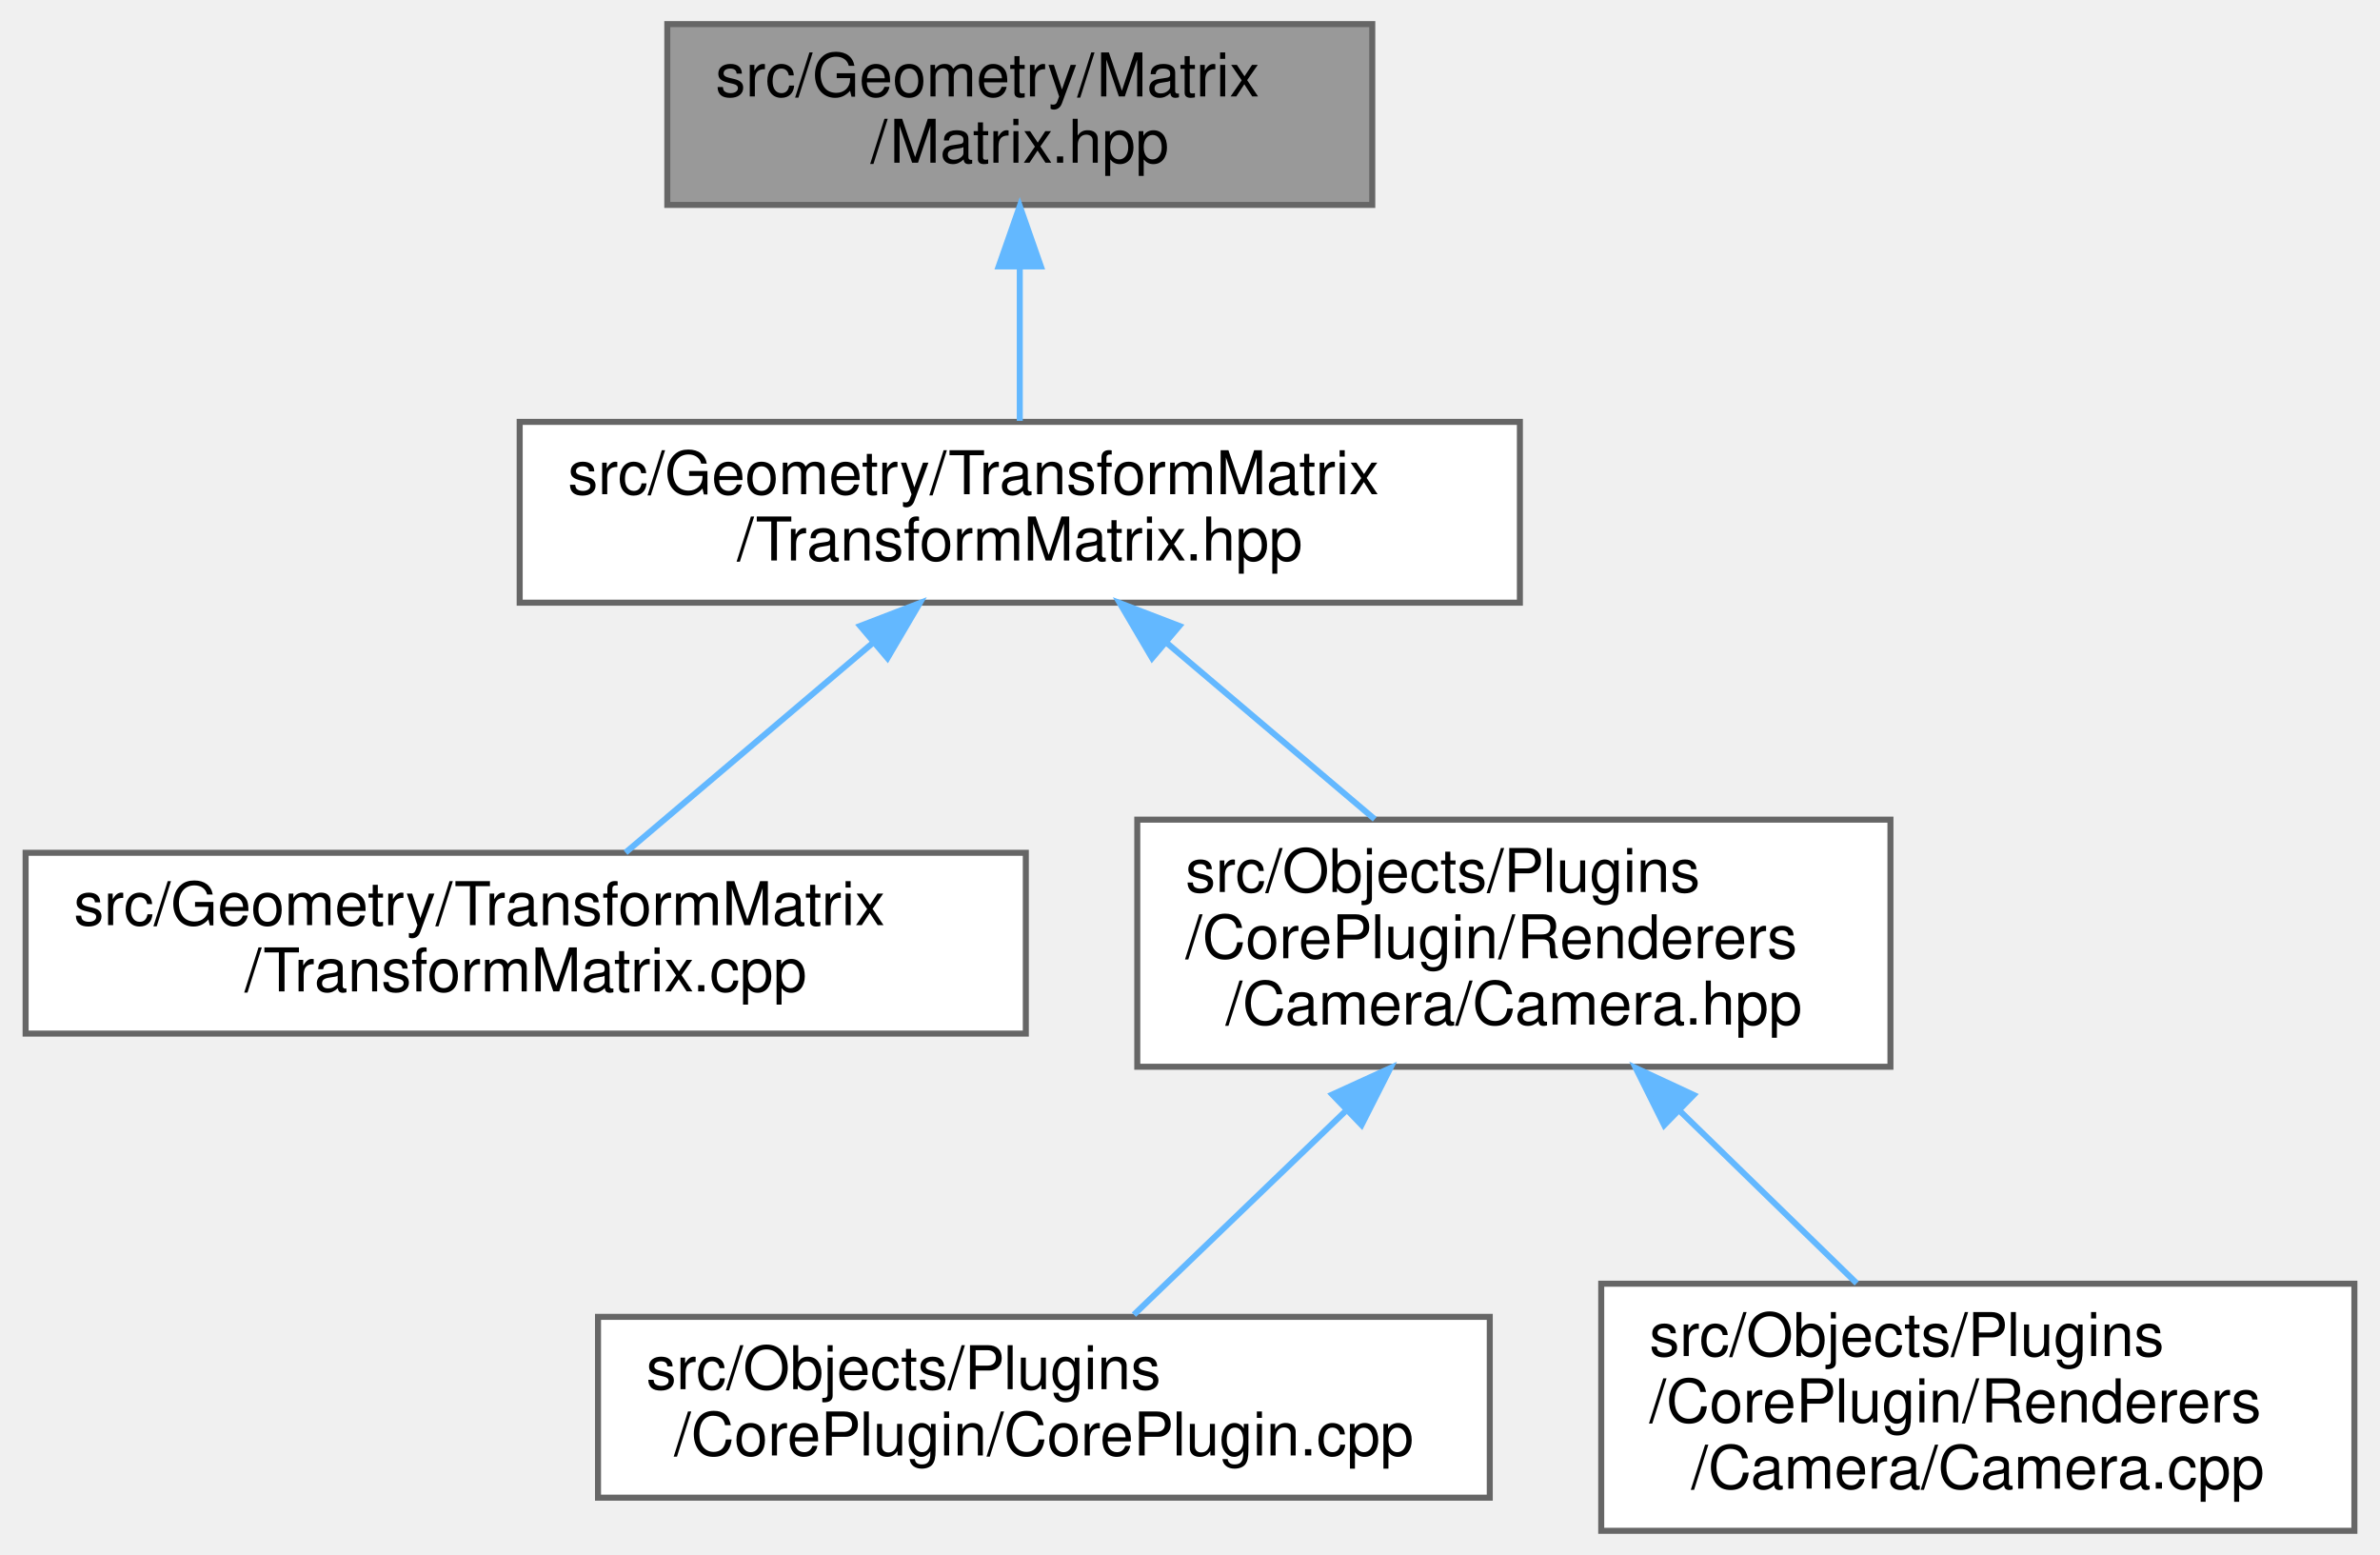
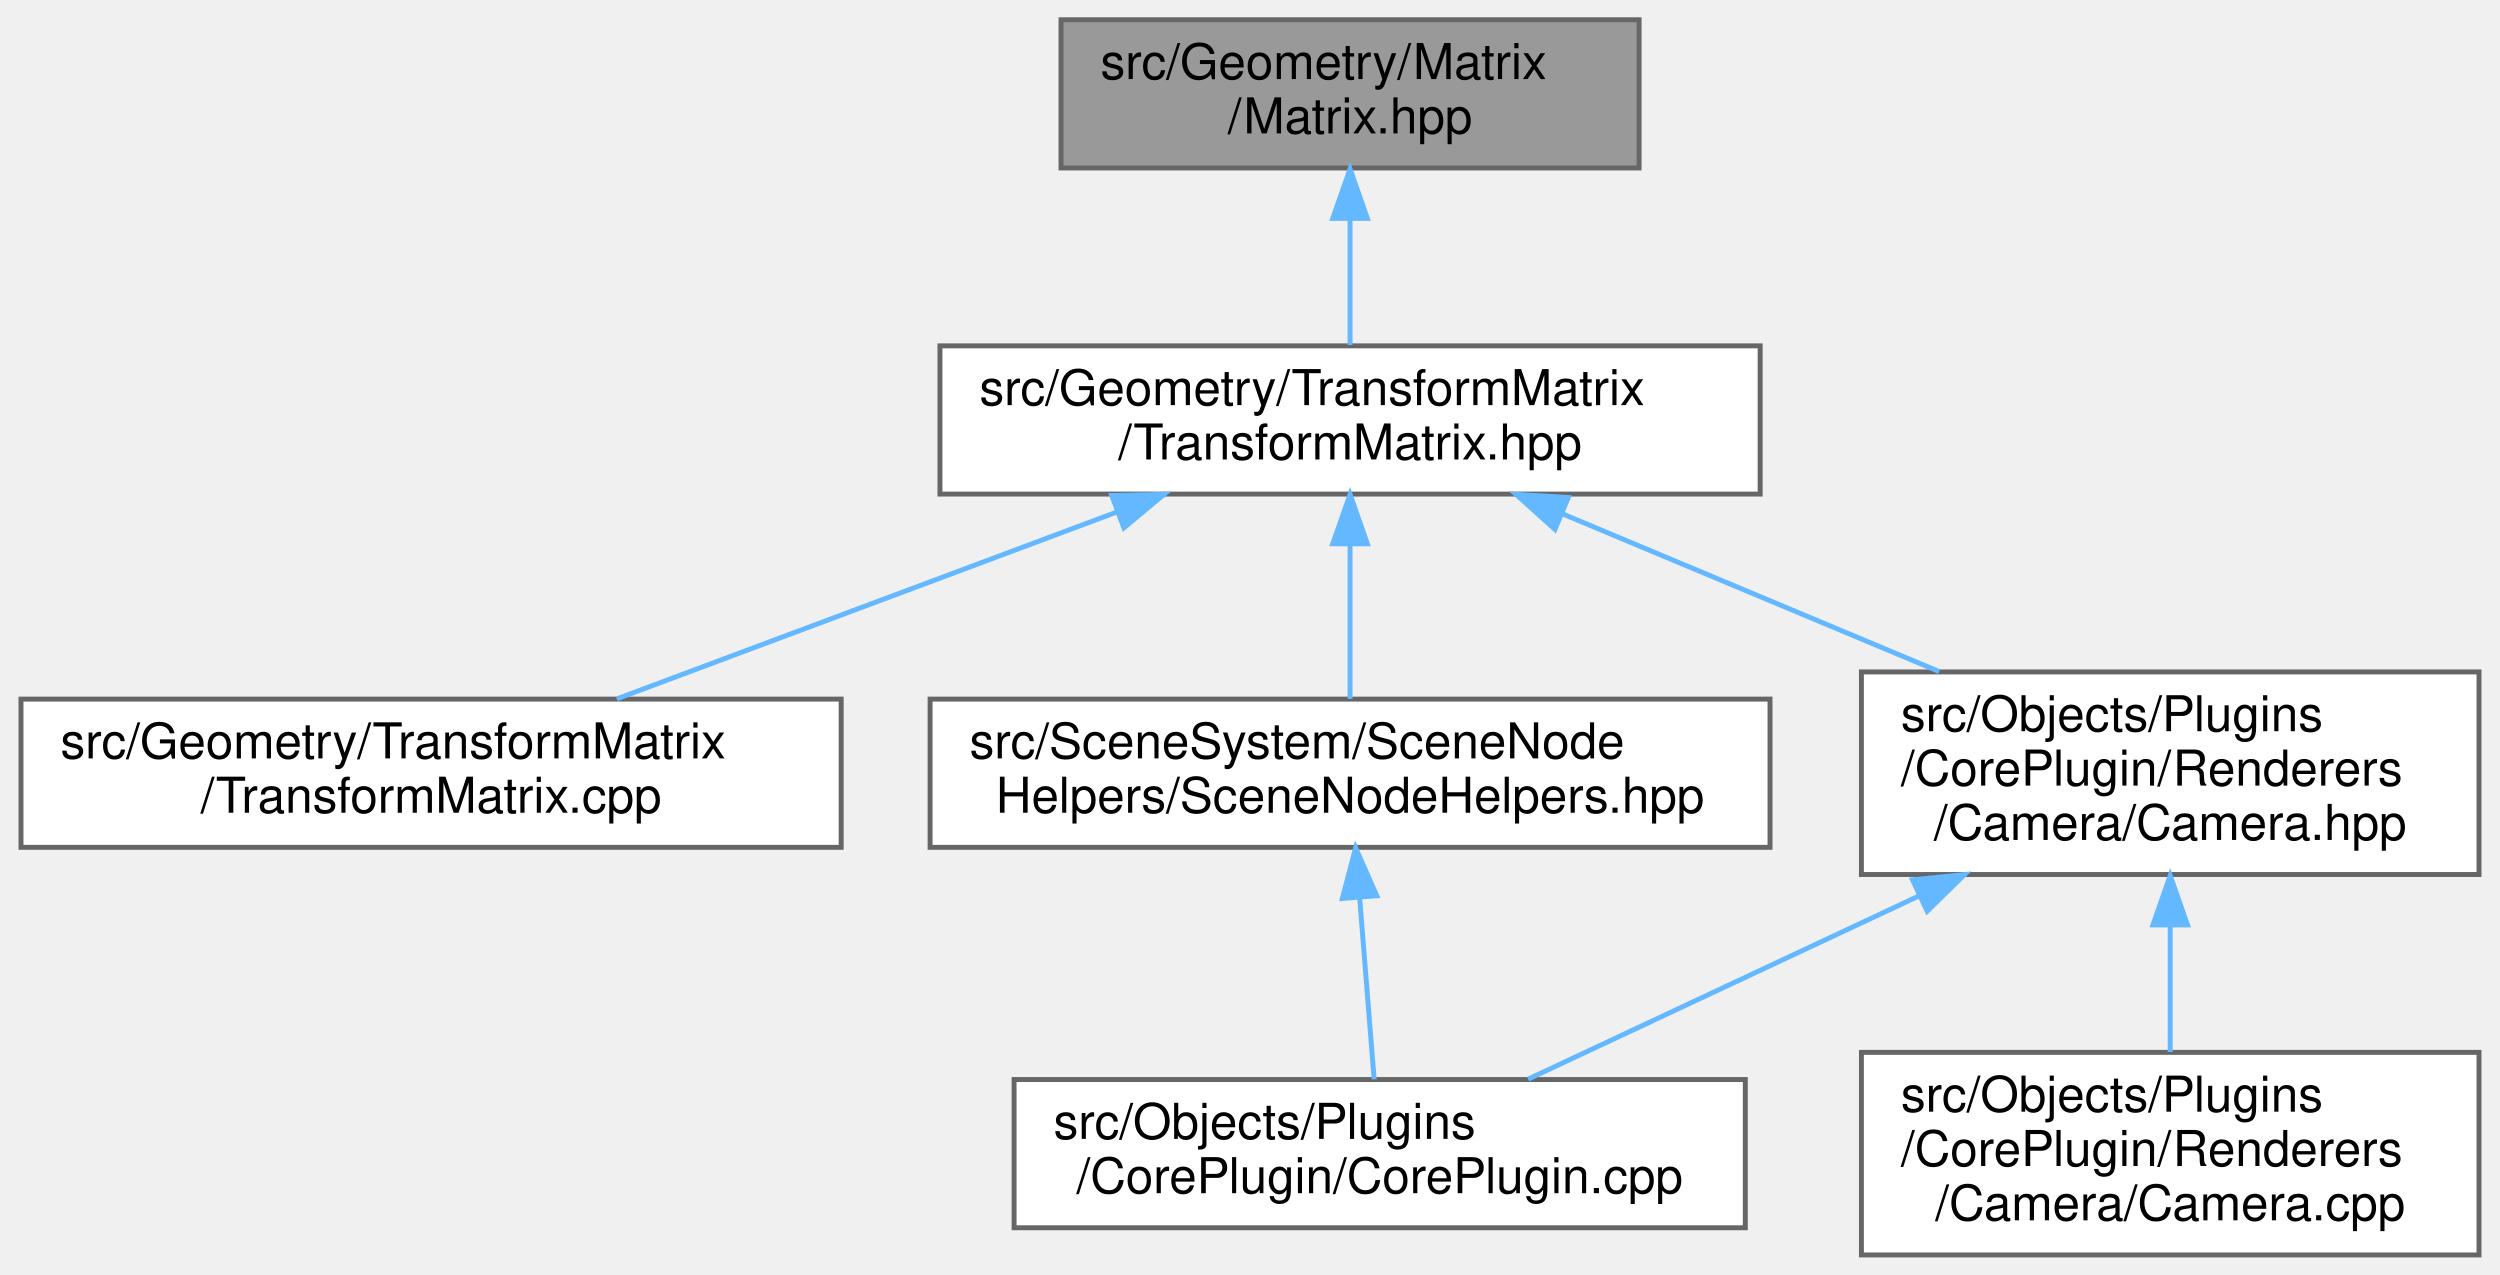
- <svg xmlns="http://www.w3.org/2000/svg" xmlns:xlink="http://www.w3.org/1999/xlink" width="395pt" height="258pt" viewBox="0.00 0.00 394.50 258.00">
+ <svg xmlns="http://www.w3.org/2000/svg" xmlns:xlink="http://www.w3.org/1999/xlink" width="506pt" height="258pt" viewBox="0.00 0.00 505.50 258.00">
  <g id="graph0" class="graph" transform="scale(1 1) rotate(0) translate(4 254)">
    <g id="Node000001" class="node">
      <g id="a_Node000001">
        <a xlink:title="Fixed-size generic matrix template used across geometry types.">
-           <polygon fill="#999999" stroke="#666666" points="223.5,-250 106.5,-250 106.5,-220 223.5,-220 223.5,-250" />
-           <text text-anchor="start" x="114.5" y="-238" font-family="Helvetica,sans-Serif" font-size="10.00">src/Geometry/Matrix</text>
-           <text text-anchor="middle" x="165" y="-227" font-family="Helvetica,sans-Serif" font-size="10.00">/Matrix.hpp</text>
+           <polygon fill="#999999" stroke="#666666" points="327.5,-250 210.5,-250 210.5,-220 327.5,-220 327.5,-250" />
+           <text text-anchor="start" x="218.5" y="-238" font-family="Helvetica,sans-Serif" font-size="10.00">src/Geometry/Matrix</text>
+           <text text-anchor="middle" x="269" y="-227" font-family="Helvetica,sans-Serif" font-size="10.00">/Matrix.hpp</text>
        </a>
      </g>
    </g>
    <g id="Node000002" class="node">
      <g id="a_Node000002">
        <a xlink:href="TransformMatrix_8hpp.html" target="_top" xlink:title=" ">
-           <polygon fill="white" stroke="#666666" points="248,-184 82,-184 82,-154 248,-154 248,-184" />
-           <text text-anchor="start" x="90" y="-172" font-family="Helvetica,sans-Serif" font-size="10.00">src/Geometry/TransformMatrix</text>
-           <text text-anchor="middle" x="165" y="-161" font-family="Helvetica,sans-Serif" font-size="10.00">/TransformMatrix.hpp</text>
+           <polygon fill="white" stroke="#666666" points="352,-184 186,-184 186,-154 352,-154 352,-184" />
+           <text text-anchor="start" x="194" y="-172" font-family="Helvetica,sans-Serif" font-size="10.00">src/Geometry/TransformMatrix</text>
+           <text text-anchor="middle" x="269" y="-161" font-family="Helvetica,sans-Serif" font-size="10.00">/TransformMatrix.hpp</text>
        </a>
      </g>
    </g>
    <g id="edge1_Node000001_Node000002" class="edge">
      <g id="a_edge1_Node000001_Node000002">
        <a xlink:title=" ">
-           <path fill="none" stroke="#63b8ff" d="M165,-209.54C165,-200.96 165,-191.61 165,-184.16" />
-           <polygon fill="#63b8ff" stroke="#63b8ff" points="161.5,-209.8 165,-219.8 168.5,-209.8 161.5,-209.8" />
+           <path fill="none" stroke="#63b8ff" d="M269,-209.54C269,-200.96 269,-191.61 269,-184.16" />
+           <polygon fill="#63b8ff" stroke="#63b8ff" points="265.5,-209.8 269,-219.8 272.5,-209.8 265.5,-209.8" />
        </a>
      </g>
    </g>
    <g id="Node000003" class="node">
      <g id="a_Node000003">
        <a xlink:href="TransformMatrix_8cpp.html" target="_top" xlink:title=" ">
          <polygon fill="white" stroke="#666666" points="166,-112.5 0,-112.5 0,-82.5 166,-82.5 166,-112.5" />
          <text text-anchor="start" x="8" y="-100.5" font-family="Helvetica,sans-Serif" font-size="10.00">src/Geometry/TransformMatrix</text>
          <text text-anchor="middle" x="83" y="-89.5" font-family="Helvetica,sans-Serif" font-size="10.00">/TransformMatrix.cpp</text>
        </a>
      </g>
    </g>
    <g id="edge2_Node000002_Node000003" class="edge">
      <g id="a_edge2_Node000002_Node000003">
        <a xlink:title=" ">
-           <path fill="none" stroke="#63b8ff" d="M140.59,-147.31C127.35,-136.09 111.34,-122.52 99.57,-112.54" />
-           <polygon fill="#63b8ff" stroke="#63b8ff" points="138.51,-150.14 148.41,-153.94 143.04,-144.8 138.51,-150.14" />
+           <path fill="none" stroke="#63b8ff" d="M221.94,-150.42C190.54,-138.68 149.81,-123.47 120.58,-112.54" />
+           <polygon fill="#63b8ff" stroke="#63b8ff" points="220.77,-153.71 231.36,-153.94 223.22,-147.16 220.77,-153.71" />
        </a>
      </g>
    </g>
    <g id="Node000004" class="node">
      <g id="a_Node000004">
        <a xlink:href="Camera_8hpp.html" target="_top" xlink:title=" ">
-           <polygon fill="white" stroke="#666666" points="309.5,-118 184.5,-118 184.5,-77 309.5,-77 309.5,-118" />
-           <text text-anchor="start" x="192.5" y="-106" font-family="Helvetica,sans-Serif" font-size="10.00">src/Objects/Plugins</text>
-           <text text-anchor="start" x="192.5" y="-95" font-family="Helvetica,sans-Serif" font-size="10.00">/CorePlugin/Renderers</text>
-           <text text-anchor="middle" x="247" y="-84" font-family="Helvetica,sans-Serif" font-size="10.00">/Camera/Camera.hpp</text>
+           <polygon fill="white" stroke="#666666" points="497.5,-118 372.5,-118 372.5,-77 497.5,-77 497.5,-118" />
+           <text text-anchor="start" x="380.5" y="-106" font-family="Helvetica,sans-Serif" font-size="10.00">src/Objects/Plugins</text>
+           <text text-anchor="start" x="380.5" y="-95" font-family="Helvetica,sans-Serif" font-size="10.00">/CorePlugin/Renderers</text>
+           <text text-anchor="middle" x="435" y="-84" font-family="Helvetica,sans-Serif" font-size="10.00">/Camera/Camera.hpp</text>
        </a>
      </g>
    </g>
    <g id="edge3_Node000002_Node000004" class="edge">
      <g id="a_edge3_Node000002_Node000004">
        <a xlink:title=" ">
-           <path fill="none" stroke="#63b8ff" d="M189.5,-147.23C200.4,-137.99 213.17,-127.17 223.91,-118.07" />
-           <polygon fill="#63b8ff" stroke="#63b8ff" points="186.96,-144.8 181.59,-153.94 191.49,-150.14 186.96,-144.8" />
+           <path fill="none" stroke="#63b8ff" d="M311.91,-150.03C335.31,-140.24 364.29,-128.11 388.25,-118.07" />
+           <polygon fill="#63b8ff" stroke="#63b8ff" points="310.47,-146.85 302.59,-153.94 313.17,-153.3 310.47,-146.85" />
+         </a>
+       </g>
+     </g>
+     <g id="Node000007" class="node">
+       <g id="a_Node000007">
+         <a xlink:href="SceneNodeHelpers_8hpp.html" target="_top" xlink:title=" ">
+           <polygon fill="white" stroke="#666666" points="354,-112.5 184,-112.5 184,-82.5 354,-82.5 354,-112.5" />
+           <text text-anchor="start" x="192" y="-100.5" font-family="Helvetica,sans-Serif" font-size="10.00">src/SceneSystem/SceneNode</text>
+           <text text-anchor="middle" x="269" y="-89.5" font-family="Helvetica,sans-Serif" font-size="10.00">Helpers/SceneNodeHelpers.hpp</text>
+         </a>
+       </g>
+     </g>
+     <g id="edge6_Node000002_Node000007" class="edge">
+       <g id="a_edge6_Node000002_Node000007">
+         <a xlink:title=" ">
+           <path fill="none" stroke="#63b8ff" d="M269,-143.75C269,-133.31 269,-121.49 269,-112.54" />
+           <polygon fill="#63b8ff" stroke="#63b8ff" points="265.5,-143.94 269,-153.94 272.5,-143.94 265.5,-143.94" />
        </a>
      </g>
    </g>
    <g id="Node000005" class="node">
      <g id="a_Node000005">
        <a xlink:href="CorePlugin_8cpp.html" target="_top" xlink:title=" ">
-           <polygon fill="white" stroke="#666666" points="243,-35.5 95,-35.5 95,-5.5 243,-5.5 243,-35.5" />
-           <text text-anchor="start" x="103" y="-23.5" font-family="Helvetica,sans-Serif" font-size="10.00">src/Objects/Plugins</text>
-           <text text-anchor="middle" x="169" y="-12.5" font-family="Helvetica,sans-Serif" font-size="10.00">/CorePlugin/CorePlugin.cpp</text>
+           <polygon fill="white" stroke="#666666" points="349,-35.5 201,-35.5 201,-5.5 349,-5.5 349,-35.5" />
+           <text text-anchor="start" x="209" y="-23.5" font-family="Helvetica,sans-Serif" font-size="10.00">src/Objects/Plugins</text>
+           <text text-anchor="middle" x="275" y="-12.5" font-family="Helvetica,sans-Serif" font-size="10.00">/CorePlugin/CorePlugin.cpp</text>
        </a>
      </g>
    </g>
    <g id="edge4_Node000004_Node000005" class="edge">
      <g id="a_edge4_Node000004_Node000005">
        <a xlink:title=" ">
-           <path fill="none" stroke="#63b8ff" d="M218.99,-69.57C207.15,-58.18 193.84,-45.39 183.94,-35.86" />
-           <polygon fill="#63b8ff" stroke="#63b8ff" points="216.87,-72.39 226.51,-76.79 221.72,-67.34 216.87,-72.39" />
+           <path fill="none" stroke="#63b8ff" d="M384.03,-72.61C358.01,-60.41 327.25,-45.99 305.04,-35.58" />
+           <polygon fill="#63b8ff" stroke="#63b8ff" points="382.84,-75.92 393.38,-76.99 385.81,-69.58 382.84,-75.92" />
        </a>
      </g>
    </g>
    <g id="Node000006" class="node">
      <g id="a_Node000006">
        <a xlink:href="Camera_8cpp.html" target="_top" xlink:title=" ">
-           <polygon fill="white" stroke="#666666" points="386.5,-41 261.5,-41 261.5,0 386.5,0 386.5,-41" />
-           <text text-anchor="start" x="269.5" y="-29" font-family="Helvetica,sans-Serif" font-size="10.00">src/Objects/Plugins</text>
-           <text text-anchor="start" x="269.5" y="-18" font-family="Helvetica,sans-Serif" font-size="10.00">/CorePlugin/Renderers</text>
-           <text text-anchor="middle" x="324" y="-7" font-family="Helvetica,sans-Serif" font-size="10.00">/Camera/Camera.cpp</text>
+           <polygon fill="white" stroke="#666666" points="497.5,-41 372.5,-41 372.5,0 497.5,0 497.5,-41" />
+           <text text-anchor="start" x="380.5" y="-29" font-family="Helvetica,sans-Serif" font-size="10.00">src/Objects/Plugins</text>
+           <text text-anchor="start" x="380.5" y="-18" font-family="Helvetica,sans-Serif" font-size="10.00">/CorePlugin/Renderers</text>
+           <text text-anchor="middle" x="435" y="-7" font-family="Helvetica,sans-Serif" font-size="10.00">/Camera/Camera.cpp</text>
        </a>
      </g>
    </g>
    <g id="edge5_Node000004_Node000006" class="edge">
      <g id="a_edge5_Node000004_Node000006">
        <a xlink:title=" ">
-           <path fill="none" stroke="#63b8ff" d="M274.42,-69.79C284.15,-60.32 294.9,-49.84 303.9,-41.07" />
-           <polygon fill="#63b8ff" stroke="#63b8ff" points="271.95,-67.31 267.23,-76.79 276.84,-72.32 271.95,-67.31" />
+           <path fill="none" stroke="#63b8ff" d="M435,-66.69C435,-58.08 435,-48.9 435,-41.07" />
+           <polygon fill="#63b8ff" stroke="#63b8ff" points="431.5,-66.79 435,-76.79 438.5,-66.79 431.5,-66.79" />
+         </a>
+       </g>
+     </g>
+     <g id="edge7_Node000007_Node000005" class="edge">
+       <g id="a_edge7_Node000007_Node000005">
+         <a xlink:title=" ">
+           <path fill="none" stroke="#63b8ff" d="M270.93,-72.41C271.9,-60.24 273.05,-45.9 273.88,-35.54" />
+           <polygon fill="#63b8ff" stroke="#63b8ff" points="267.44,-72.15 270.13,-82.39 274.41,-72.7 267.44,-72.15" />
        </a>
      </g>
    </g>
  </g>
</svg>
